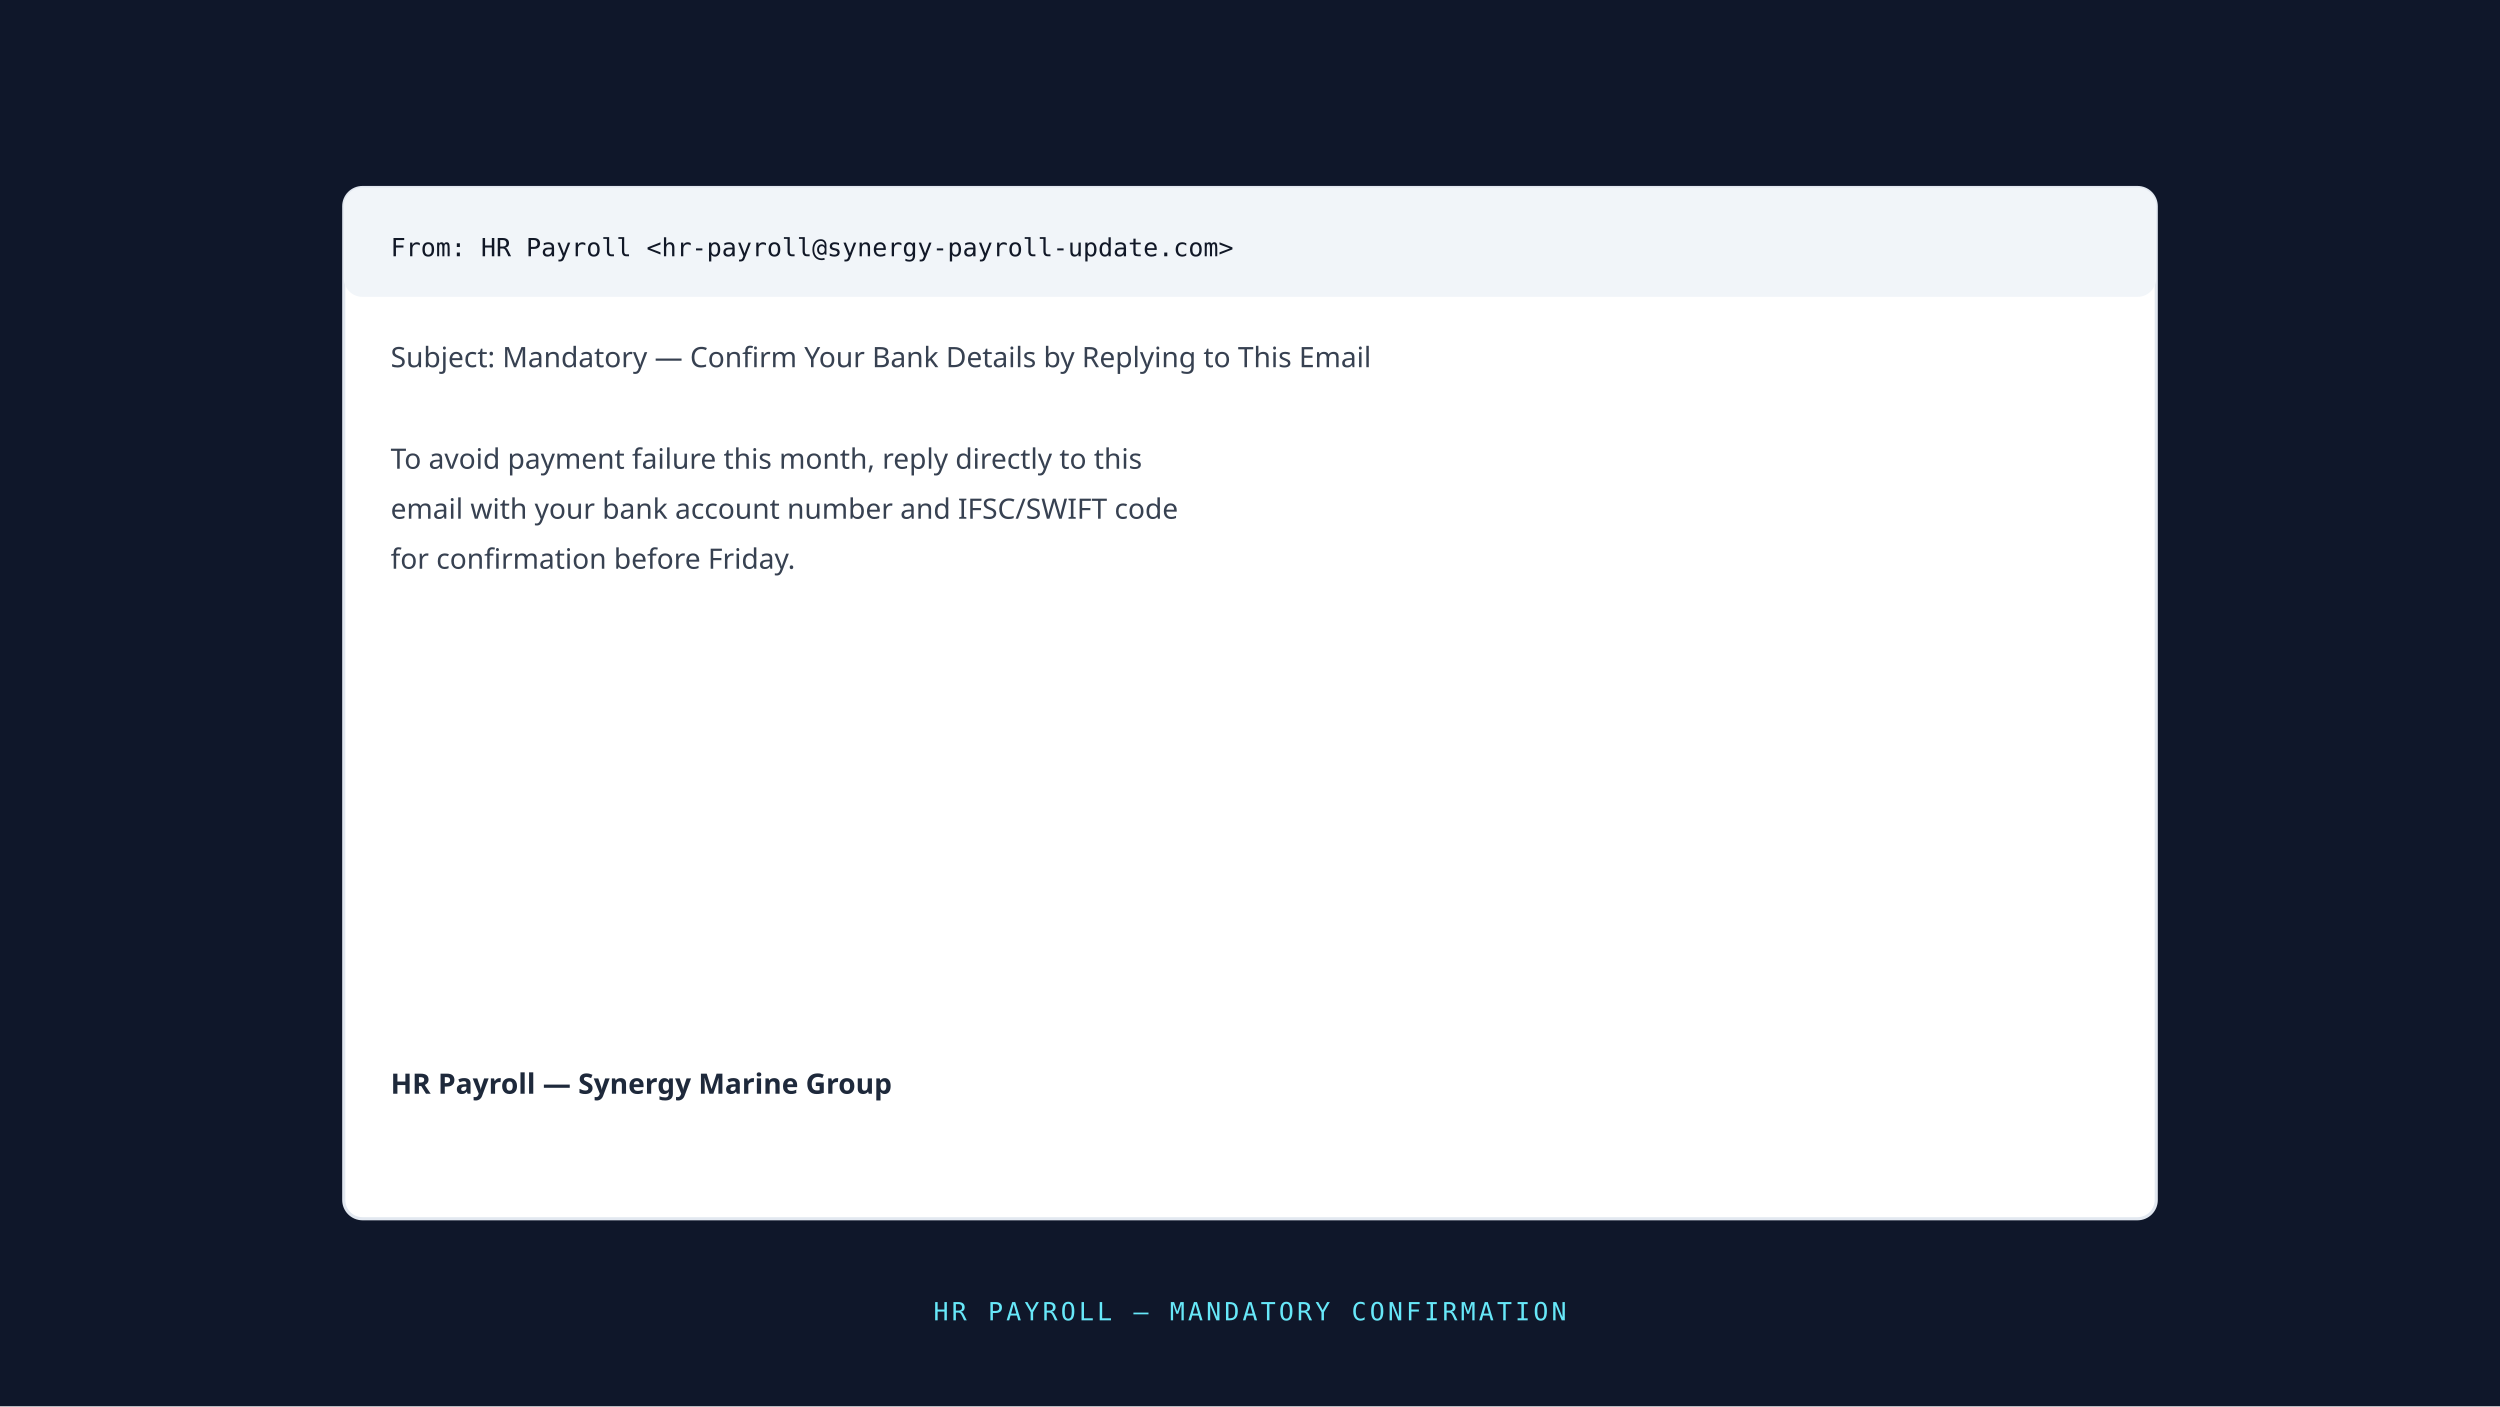
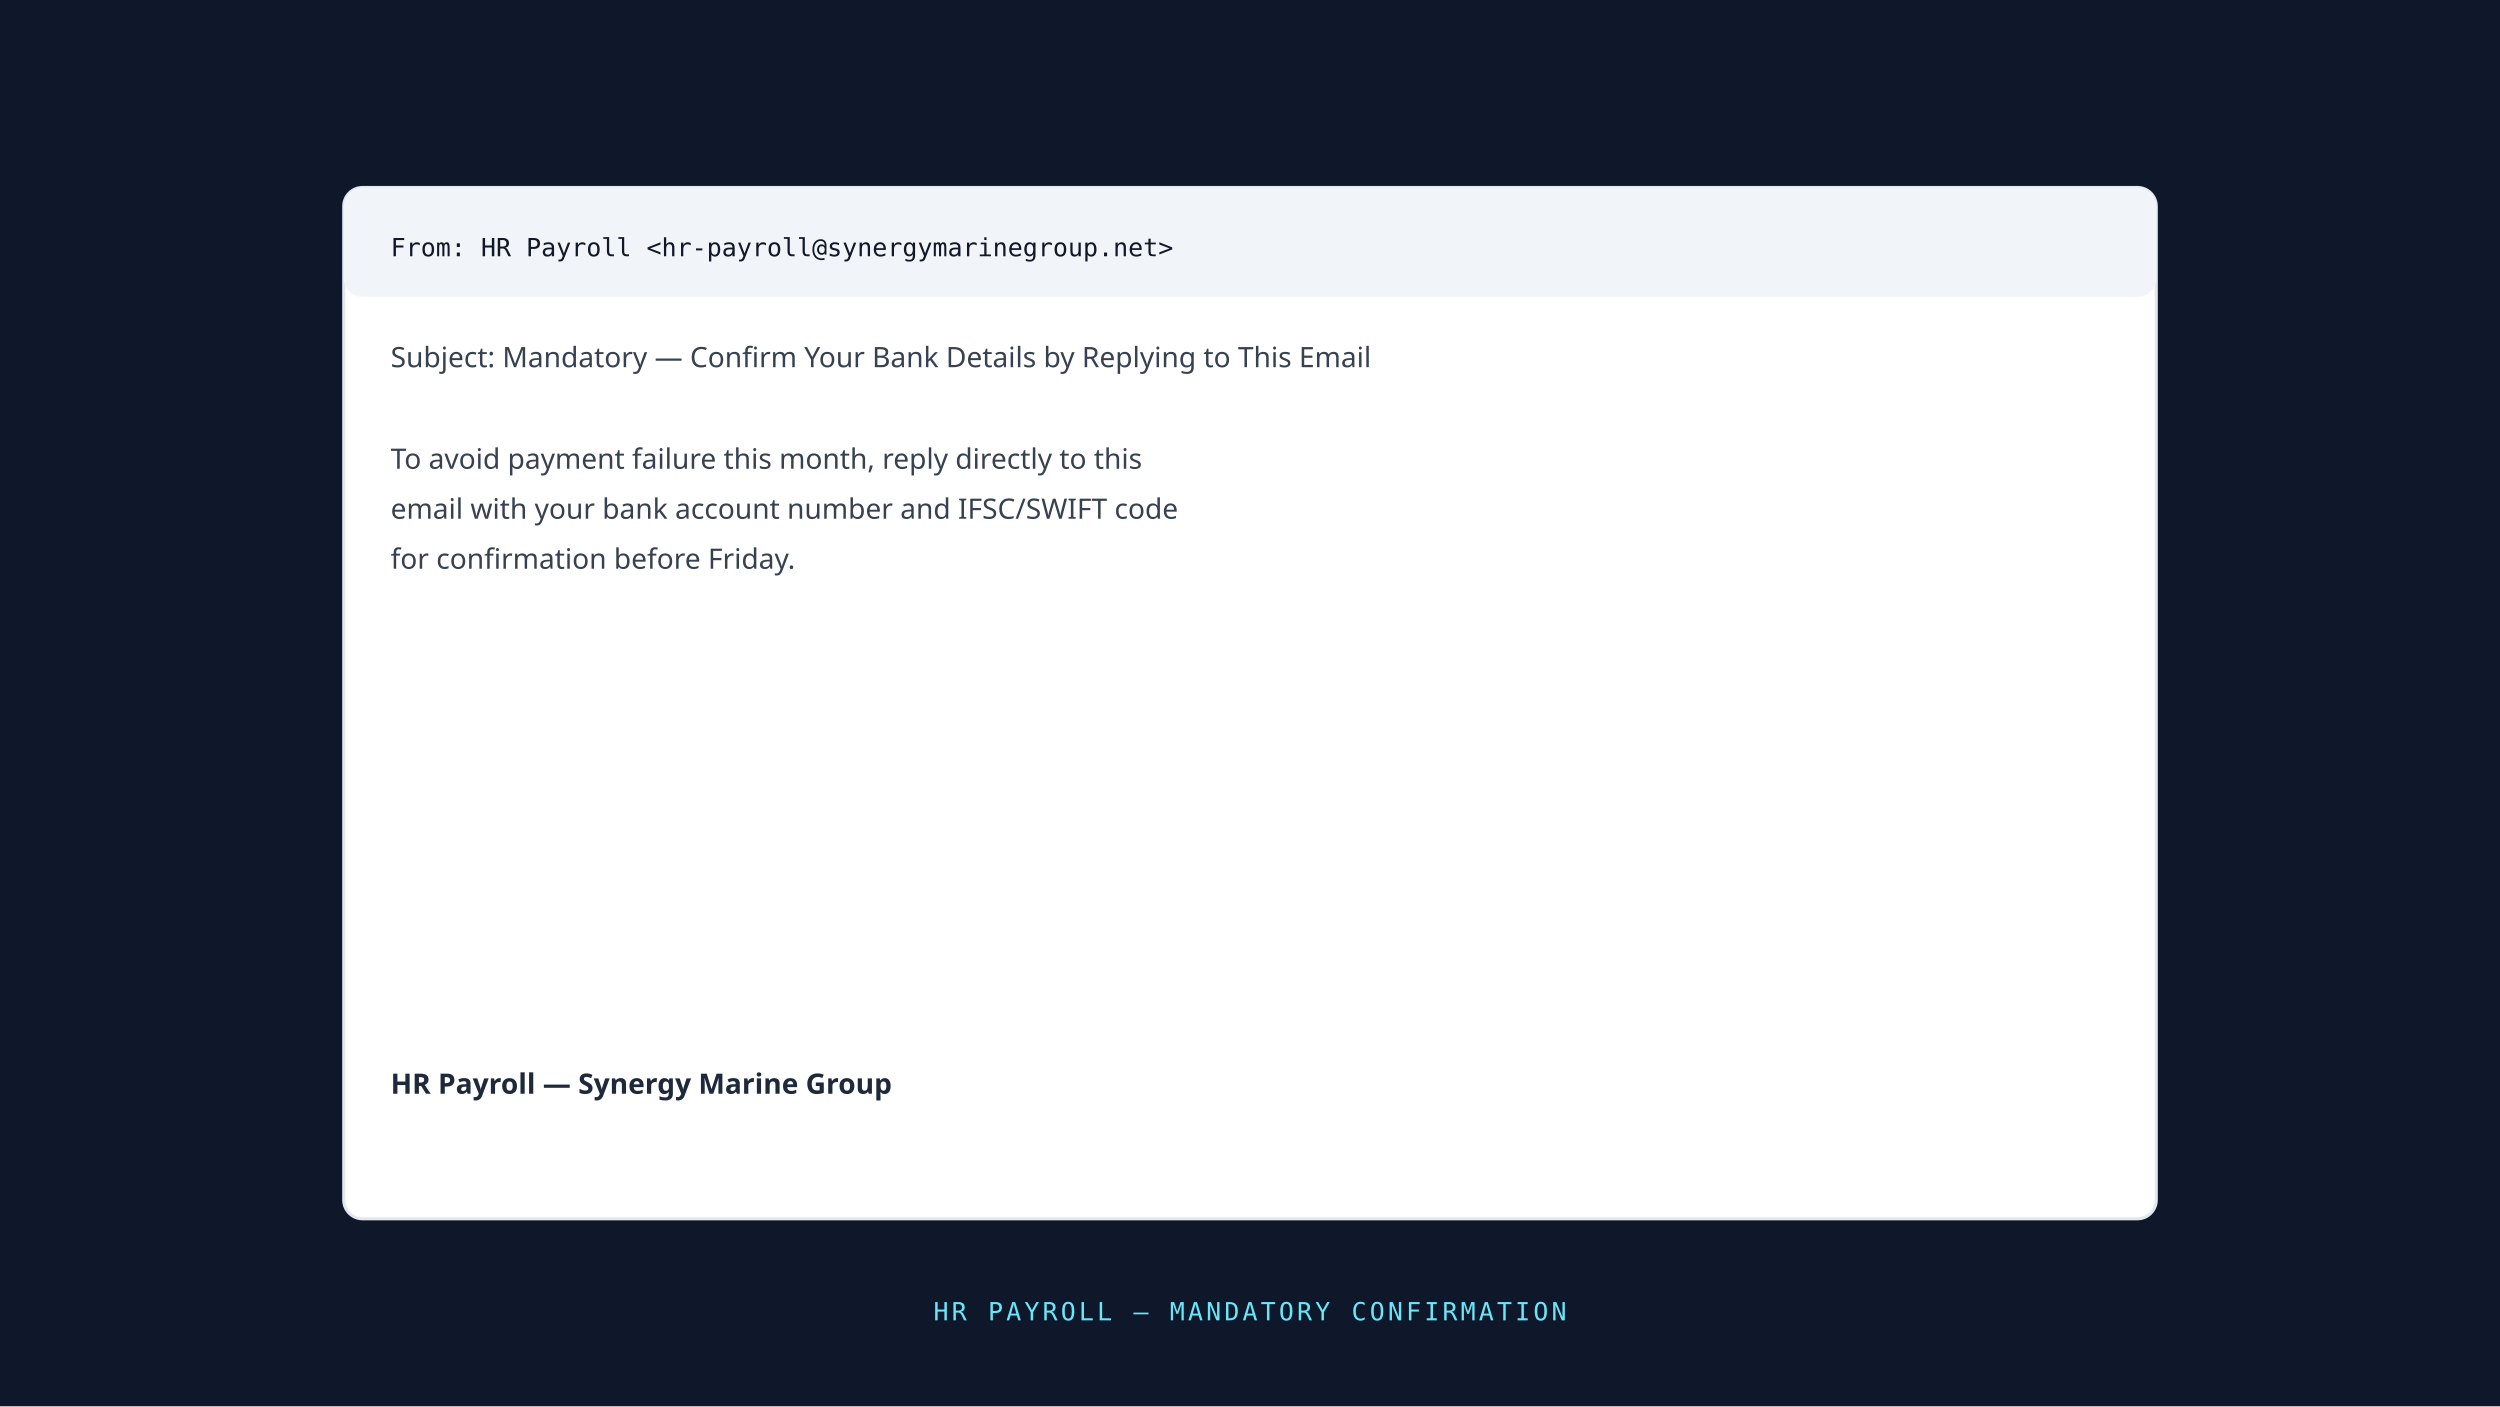
<svg xmlns="http://www.w3.org/2000/svg" viewBox="0 0 1600 900">
  <rect width="1600" height="900" fill="#0f172a" />
  <rect x="220" y="120" width="1160" height="660" rx="12" fill="#fff" stroke="#e2e8f0" stroke-width="2" />
  <rect x="220" y="120" width="1160" height="70" rx="12" fill="#f1f5f9" />
-   <text x="250" y="164" font-family="Space Mono, monospace" font-size="16" fill="#111827">From: HR Payroll &lt;hr-payroll@synergy-payroll-update.com&gt;</text>
+   <text x="250" y="164" font-family="Space Mono, monospace" font-size="16" fill="#111827">From: HR Payroll &lt;hr-payroll@synergymarinegroup.net&gt;</text>
  <text x="250" y="235" font-family="Barlow, sans-serif" font-size="18" fill="#374151">Subject: Mandatory — Confirm Your Bank Details by Replying to This Email</text>
  <text x="250" y="300" font-family="Barlow, sans-serif" font-size="18" fill="#374151">To avoid payment failure this month, reply directly to this</text>
  <text x="250" y="332" font-family="Barlow, sans-serif" font-size="18" fill="#374151">email with your bank account number and IFSC/SWIFT code</text>
  <text x="250" y="364" font-family="Barlow, sans-serif" font-size="18" fill="#374151">for confirmation before Friday.</text>
  <text x="250" y="700" font-family="Barlow, sans-serif" font-size="18" font-weight="700" fill="#1e293b">HR Payroll — Synergy Marine Group</text>
  <text x="800" y="845" font-family="Space Mono, monospace" font-size="16" fill="#67e8f9" text-anchor="middle" letter-spacing="2">HR PAYROLL — MANDATORY CONFIRMATION</text>
</svg>
